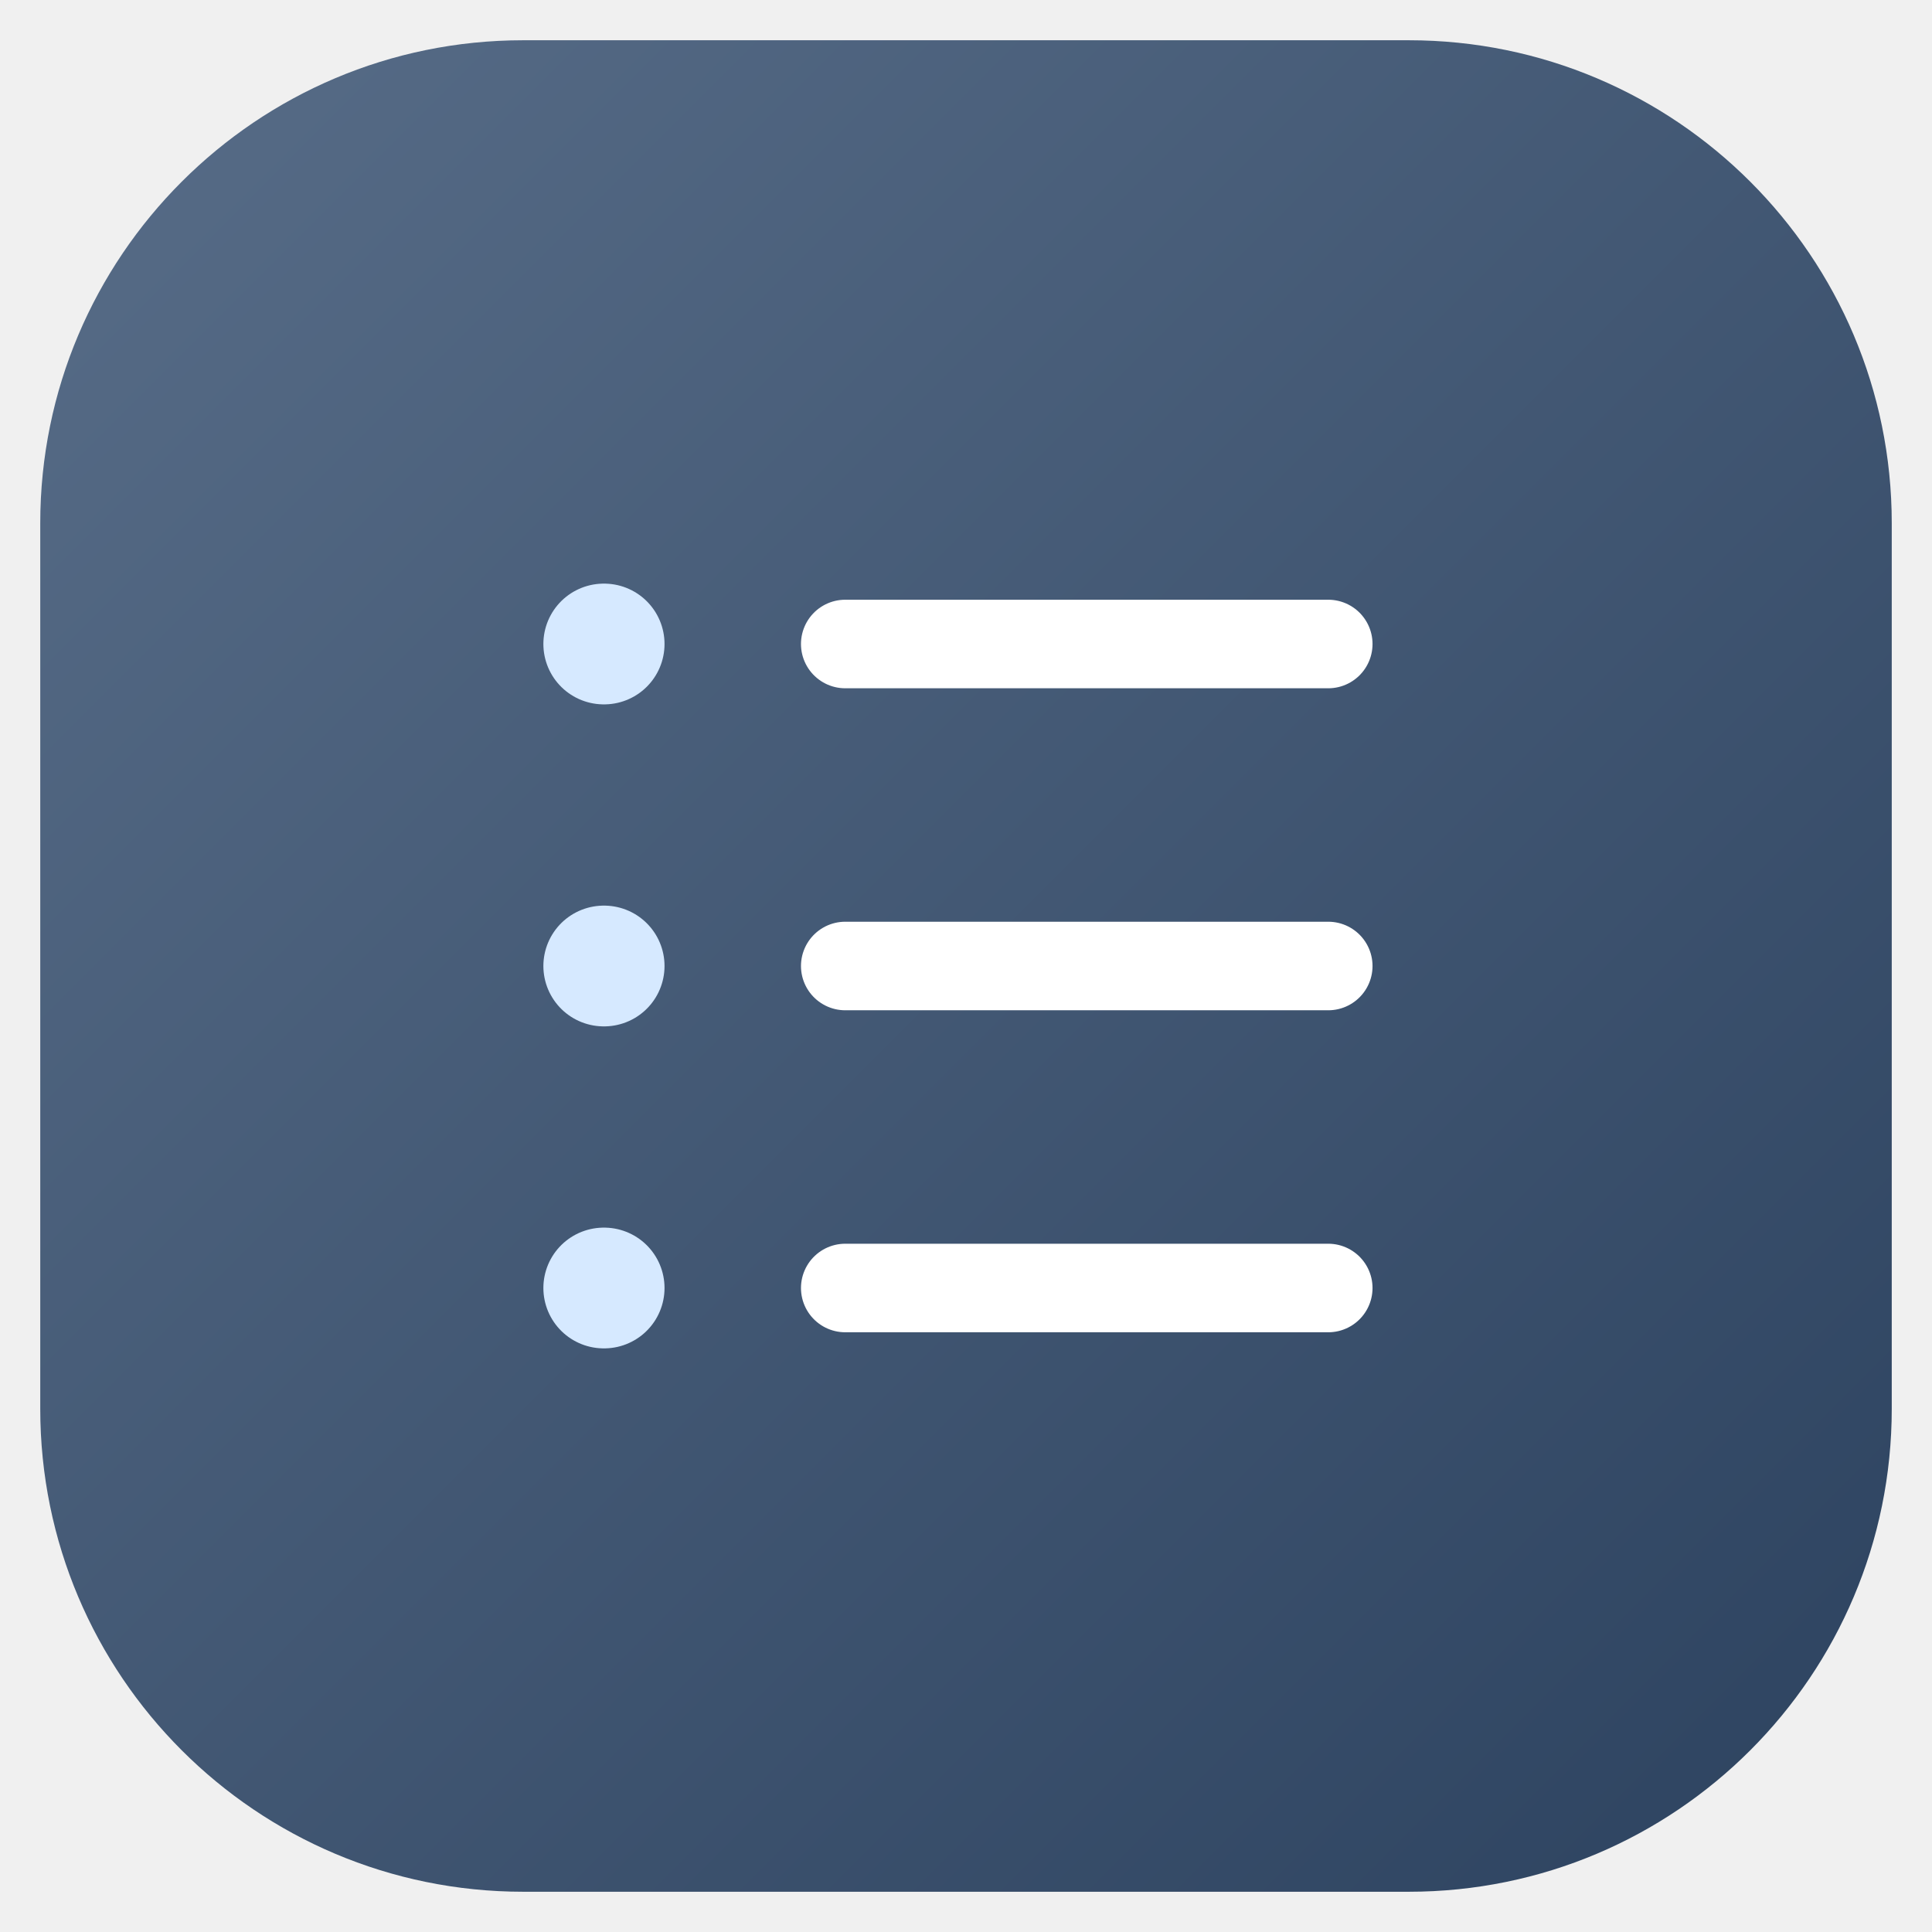
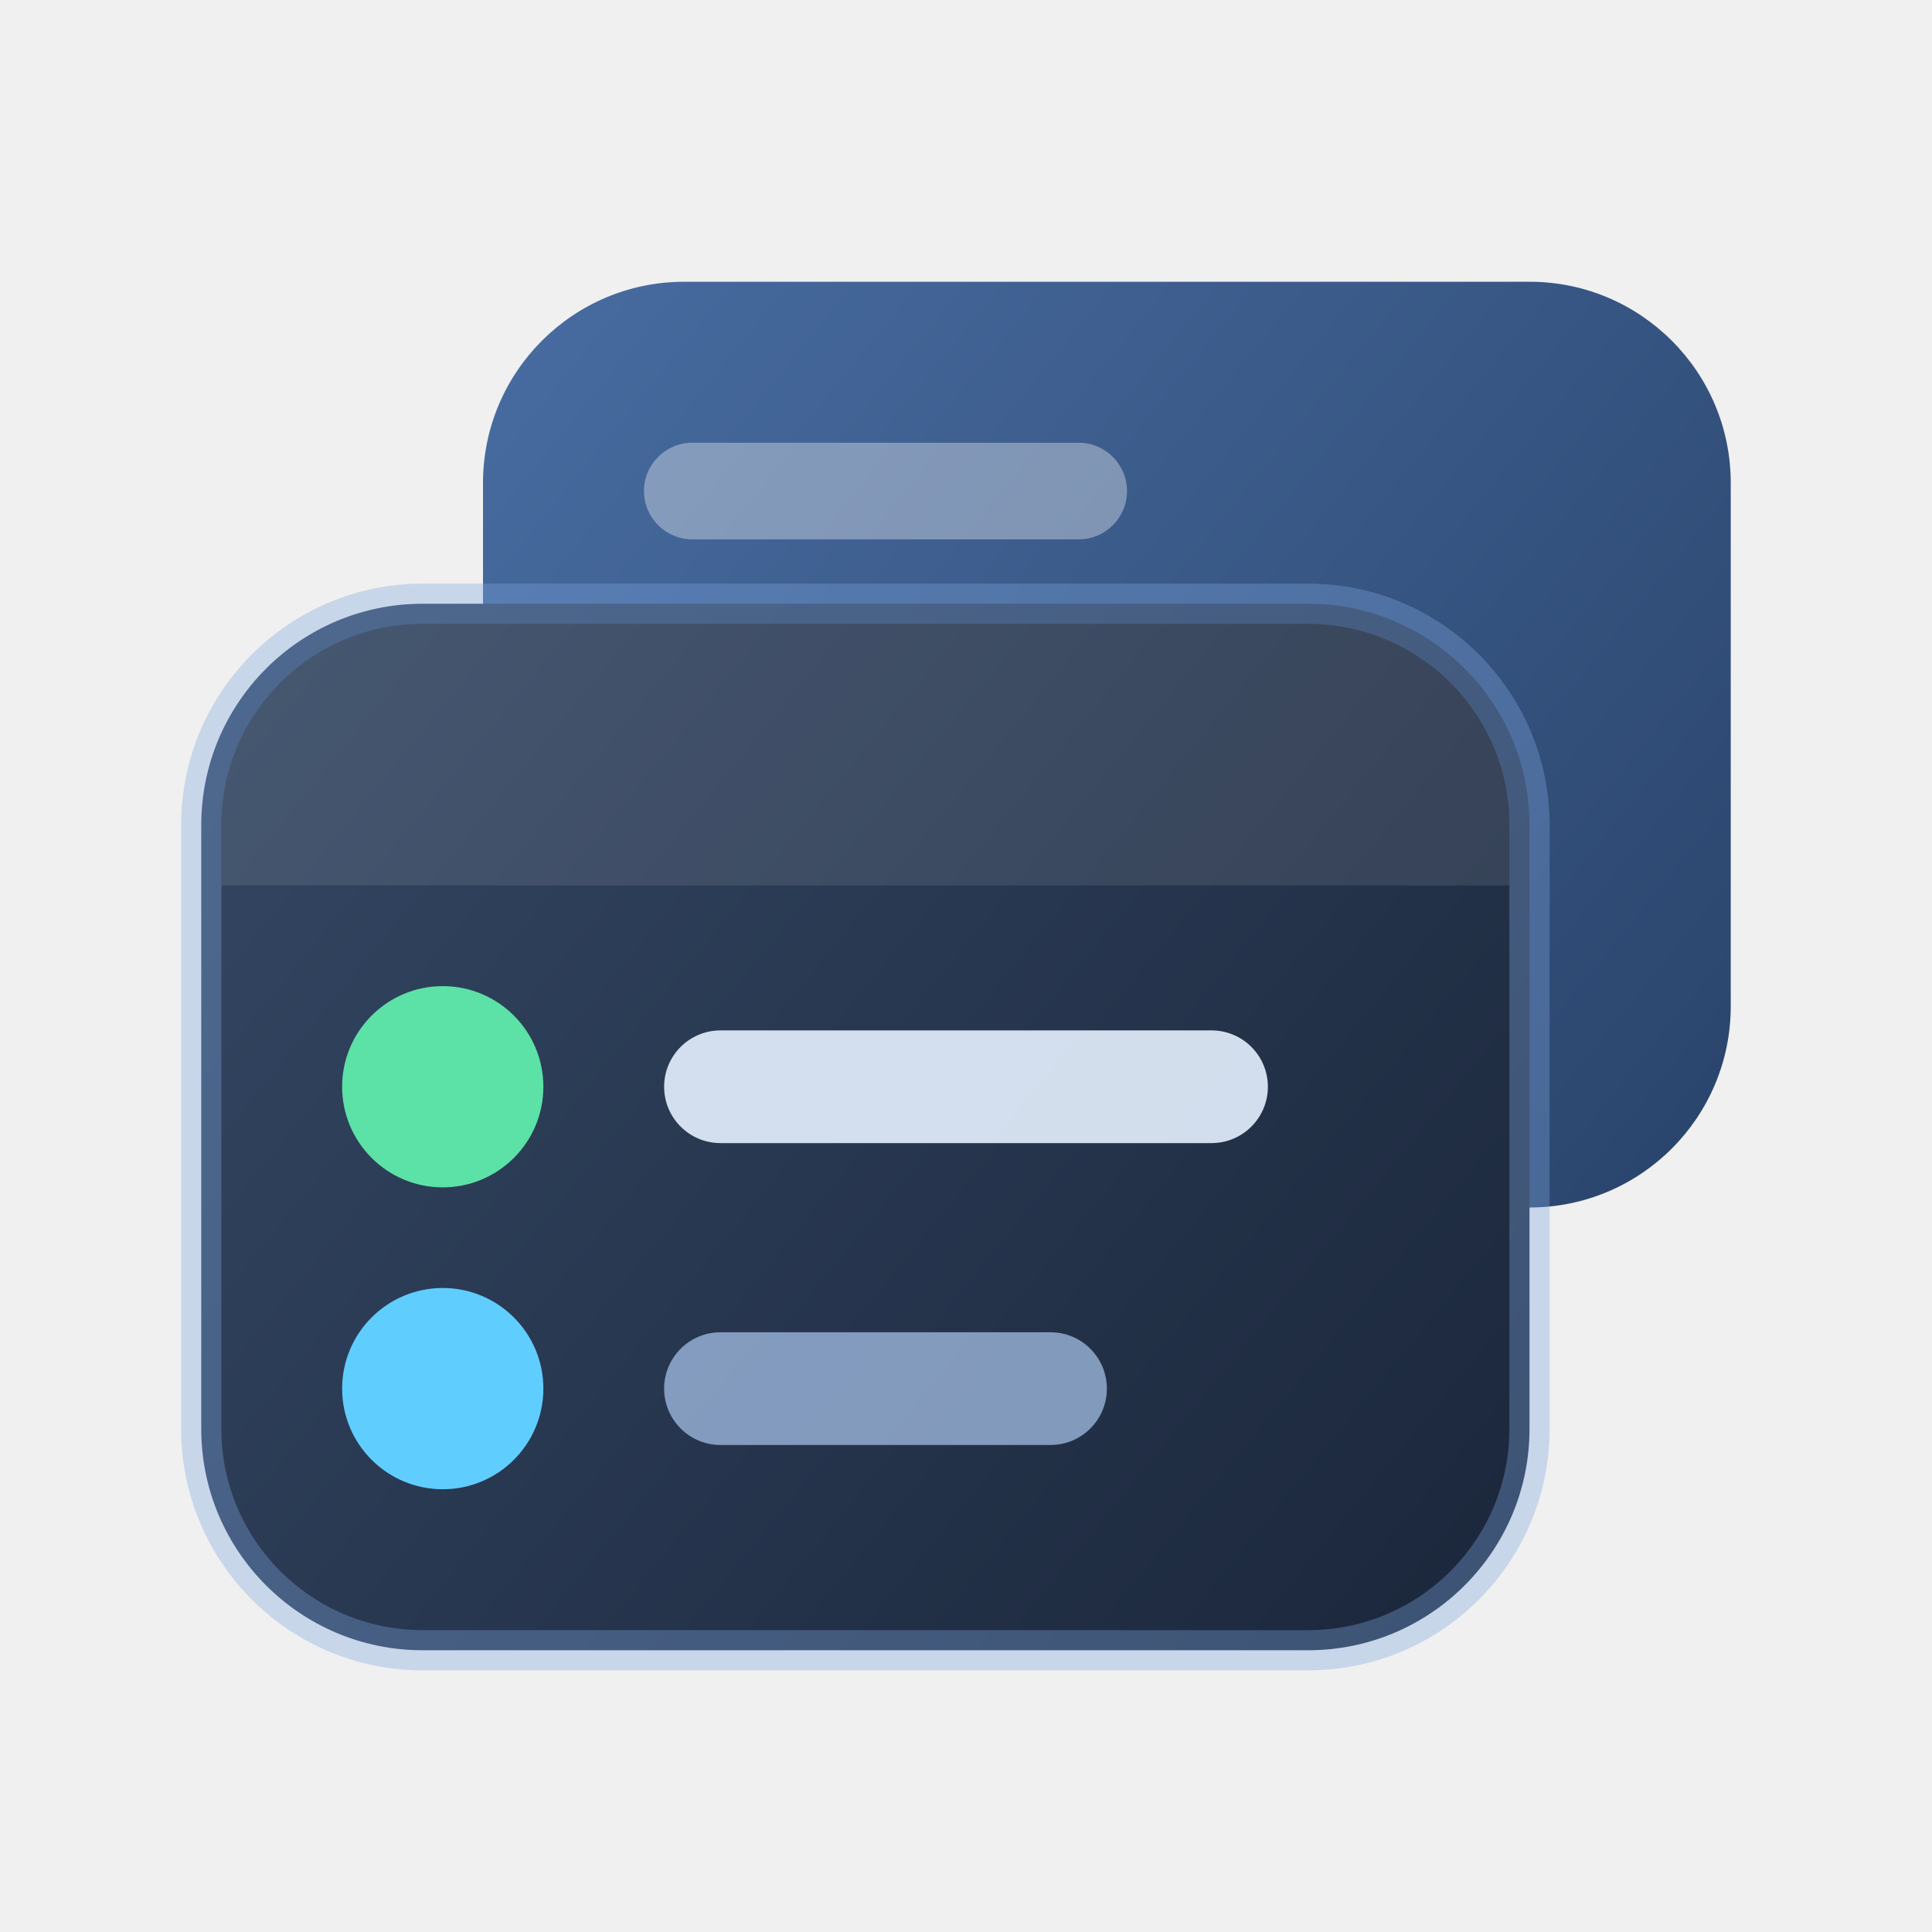
- <svg xmlns="http://www.w3.org/2000/svg" width="48" height="48" viewBox="0 0 48 48">
+ <svg xmlns="http://www.w3.org/2000/svg" width="48" height="48" viewBox="0 0 48 48" fill="none">
  <defs>
-     <linearGradient id="g" x2="1" y2="1">
-       <stop stop-color="#586D88" />
-       <stop offset="1" stop-color="#2C425F" />
+     <linearGradient id="ss-back" x1="10" y1="6" x2="42" y2="32" gradientUnits="userSpaceOnUse">
+       <stop offset="0" stop-color="#4A6FA5" />
+       <stop offset="1" stop-color="#29436A" />
+     </linearGradient>
+     <linearGradient id="ss-front" x1="5" y1="14" x2="38" y2="41" gradientUnits="userSpaceOnUse">
+       <stop offset="0" stop-color="#354865" />
+       <stop offset="1" stop-color="#1A263A" />
    </linearGradient>
  </defs>
-   <rect x="1" y="1" width="46" height="46" rx="12" fill="url(#g)" />
-   <path d="M21 16h12m-12 8h12m-12 8h12" fill="none" stroke="white" stroke-width="2.2" stroke-linecap="round" />
-   <path d="M15 16h.01M15 24h.01M15 32h.01" fill="none" stroke="#D6E9FF" stroke-width="3" stroke-linecap="round" />
+   <rect x="12" y="7" width="31" height="23" rx="5" fill="url(#ss-back)" />
+   <rect x="16" y="11" width="12" height="2.4" rx="1.2" fill="#FFFFFF" fill-opacity="0.35" />
+   <rect x="5" y="15" width="33" height="26" rx="5.5" fill="url(#ss-front)" stroke="#7EA7DE" stroke-opacity="0.35" stroke-width="1" />
+   <path d="M5.5 20.5a5 5 0 0 1 5-5h22a5 5 0 0 1 5 5V22h-32v-1.5Z" fill="#FFFFFF" fill-opacity="0.09" />
+   <circle cx="11" cy="27" r="2.5" fill="#5CE1A6" />
+   <rect x="16.5" y="25.6" width="15" height="2.8" rx="1.4" fill="#E6F1FF" fill-opacity="0.9" />
+   <circle cx="11" cy="34.5" r="2.5" fill="#60CDFF" />
+   <rect x="16.5" y="33.1" width="11" height="2.8" rx="1.4" fill="#B5D3FA" fill-opacity="0.65" />
</svg>
